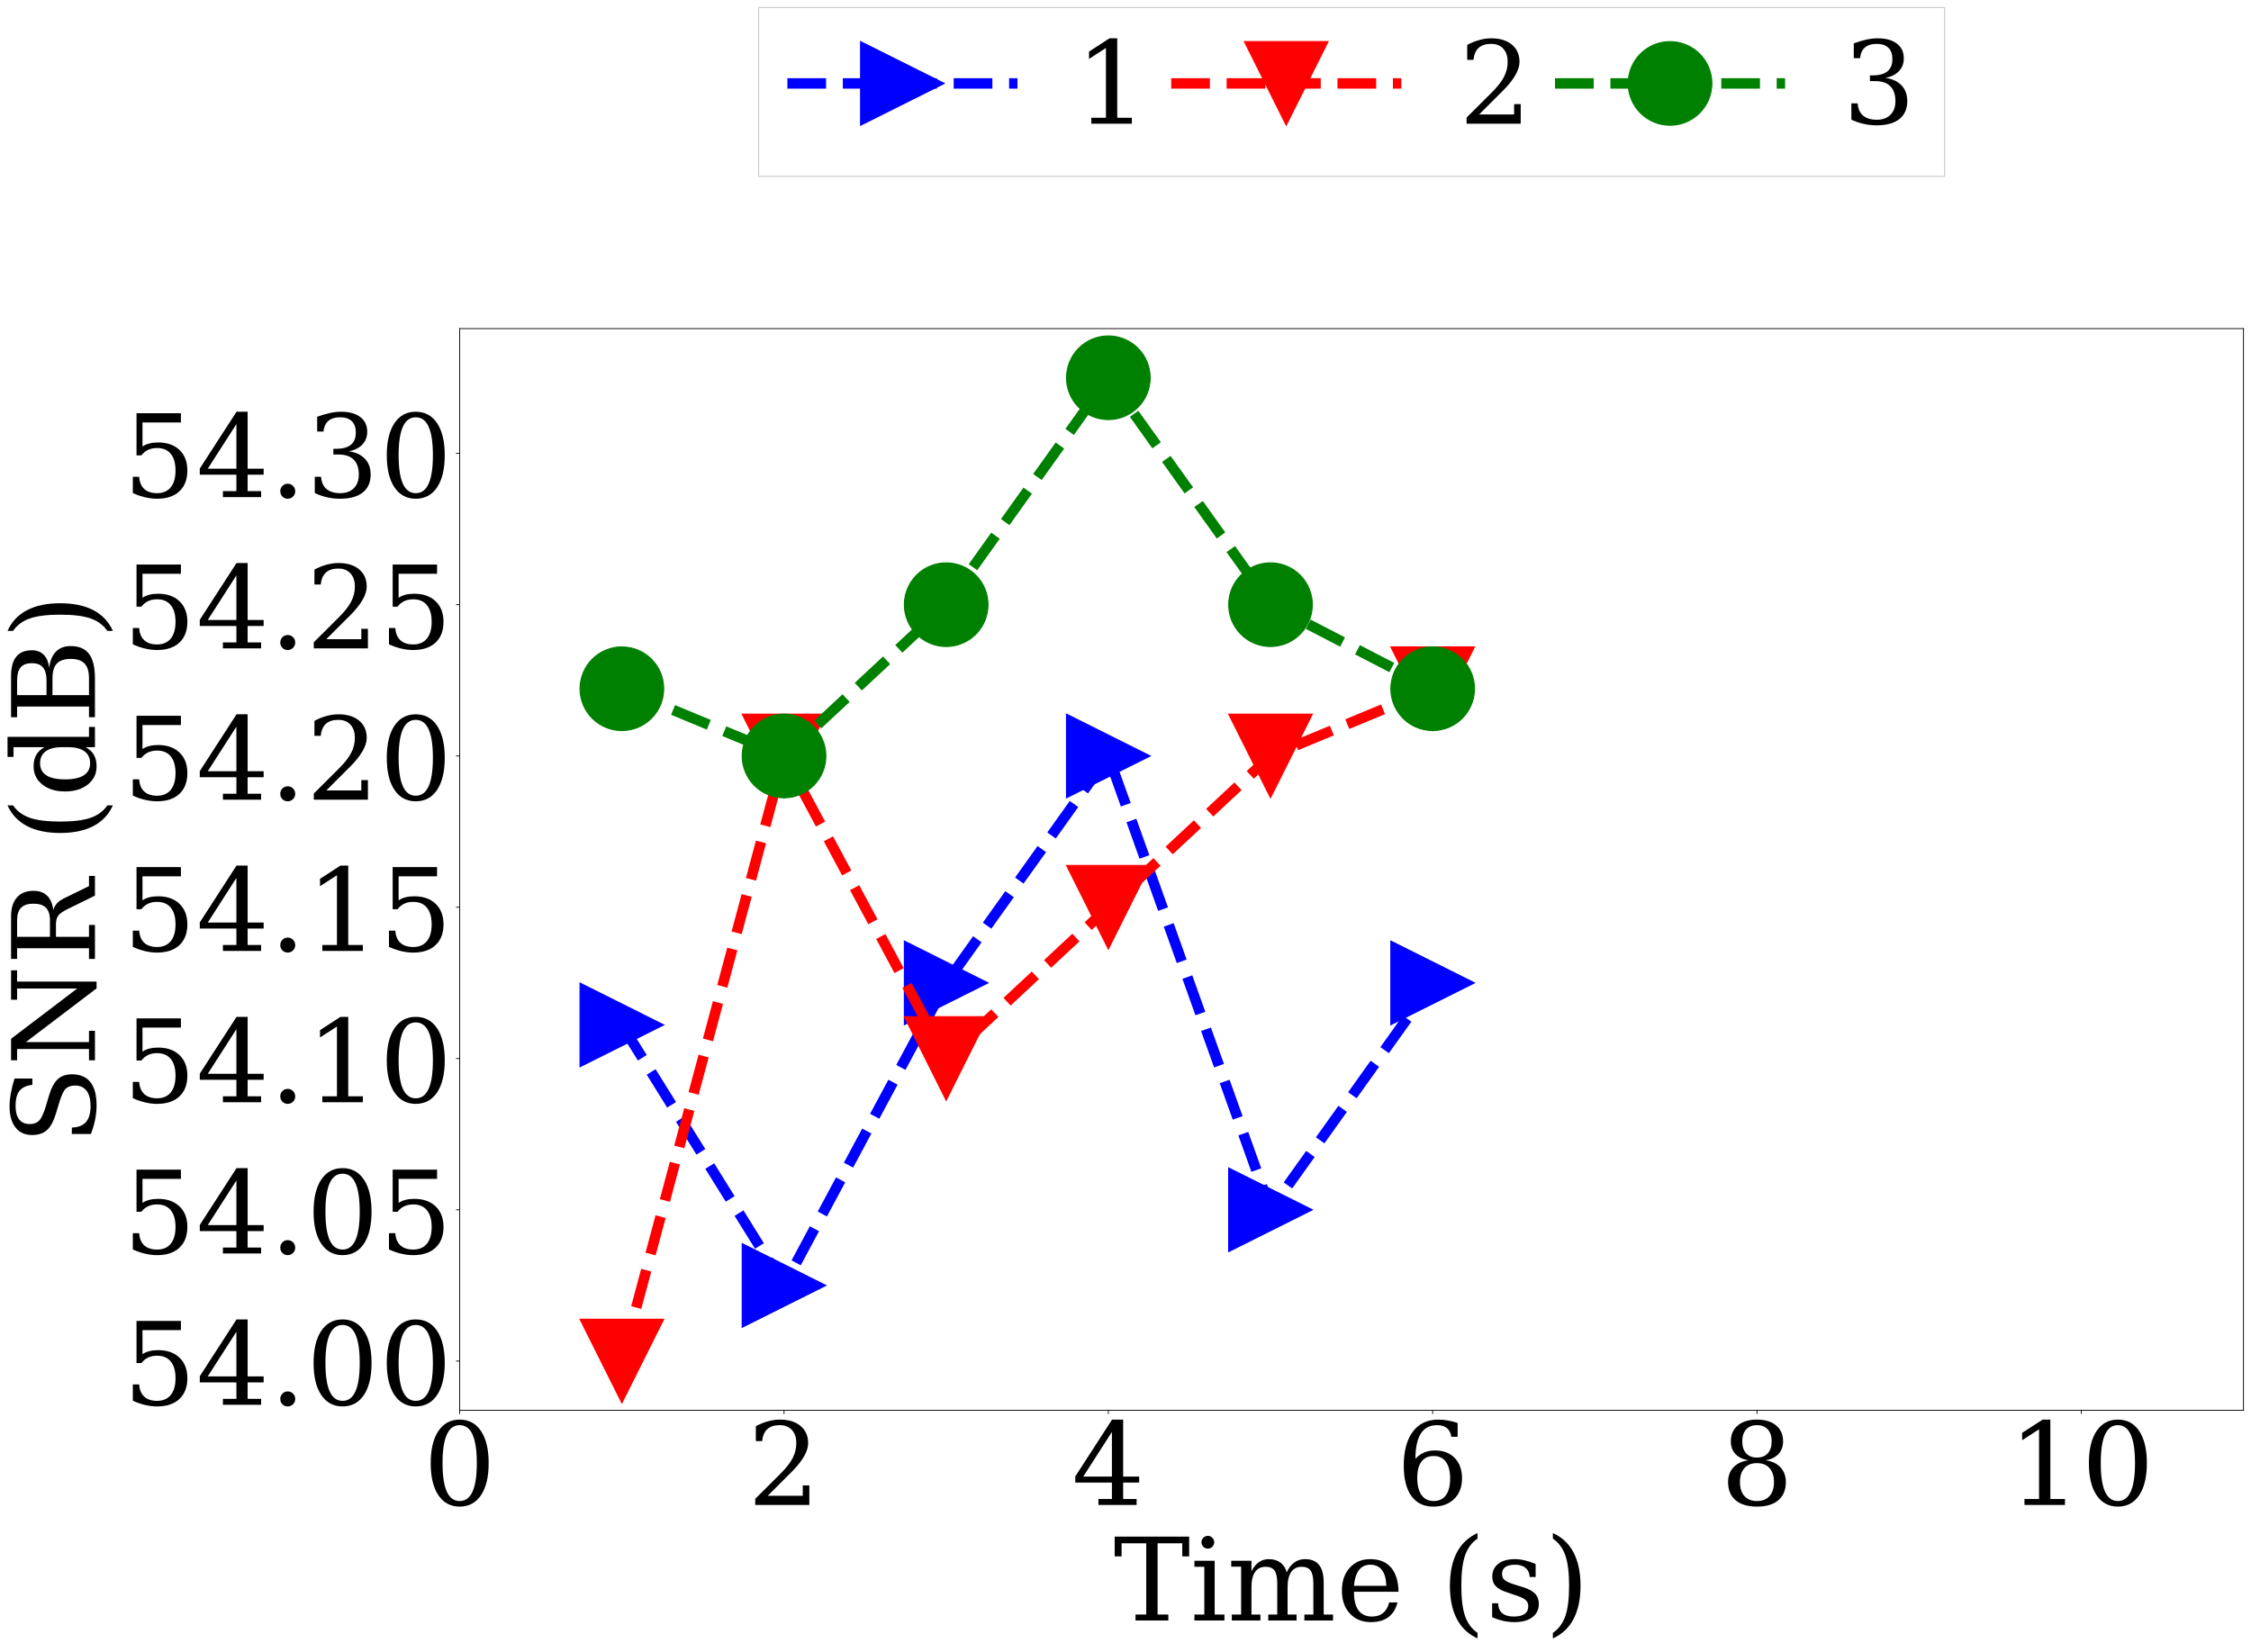
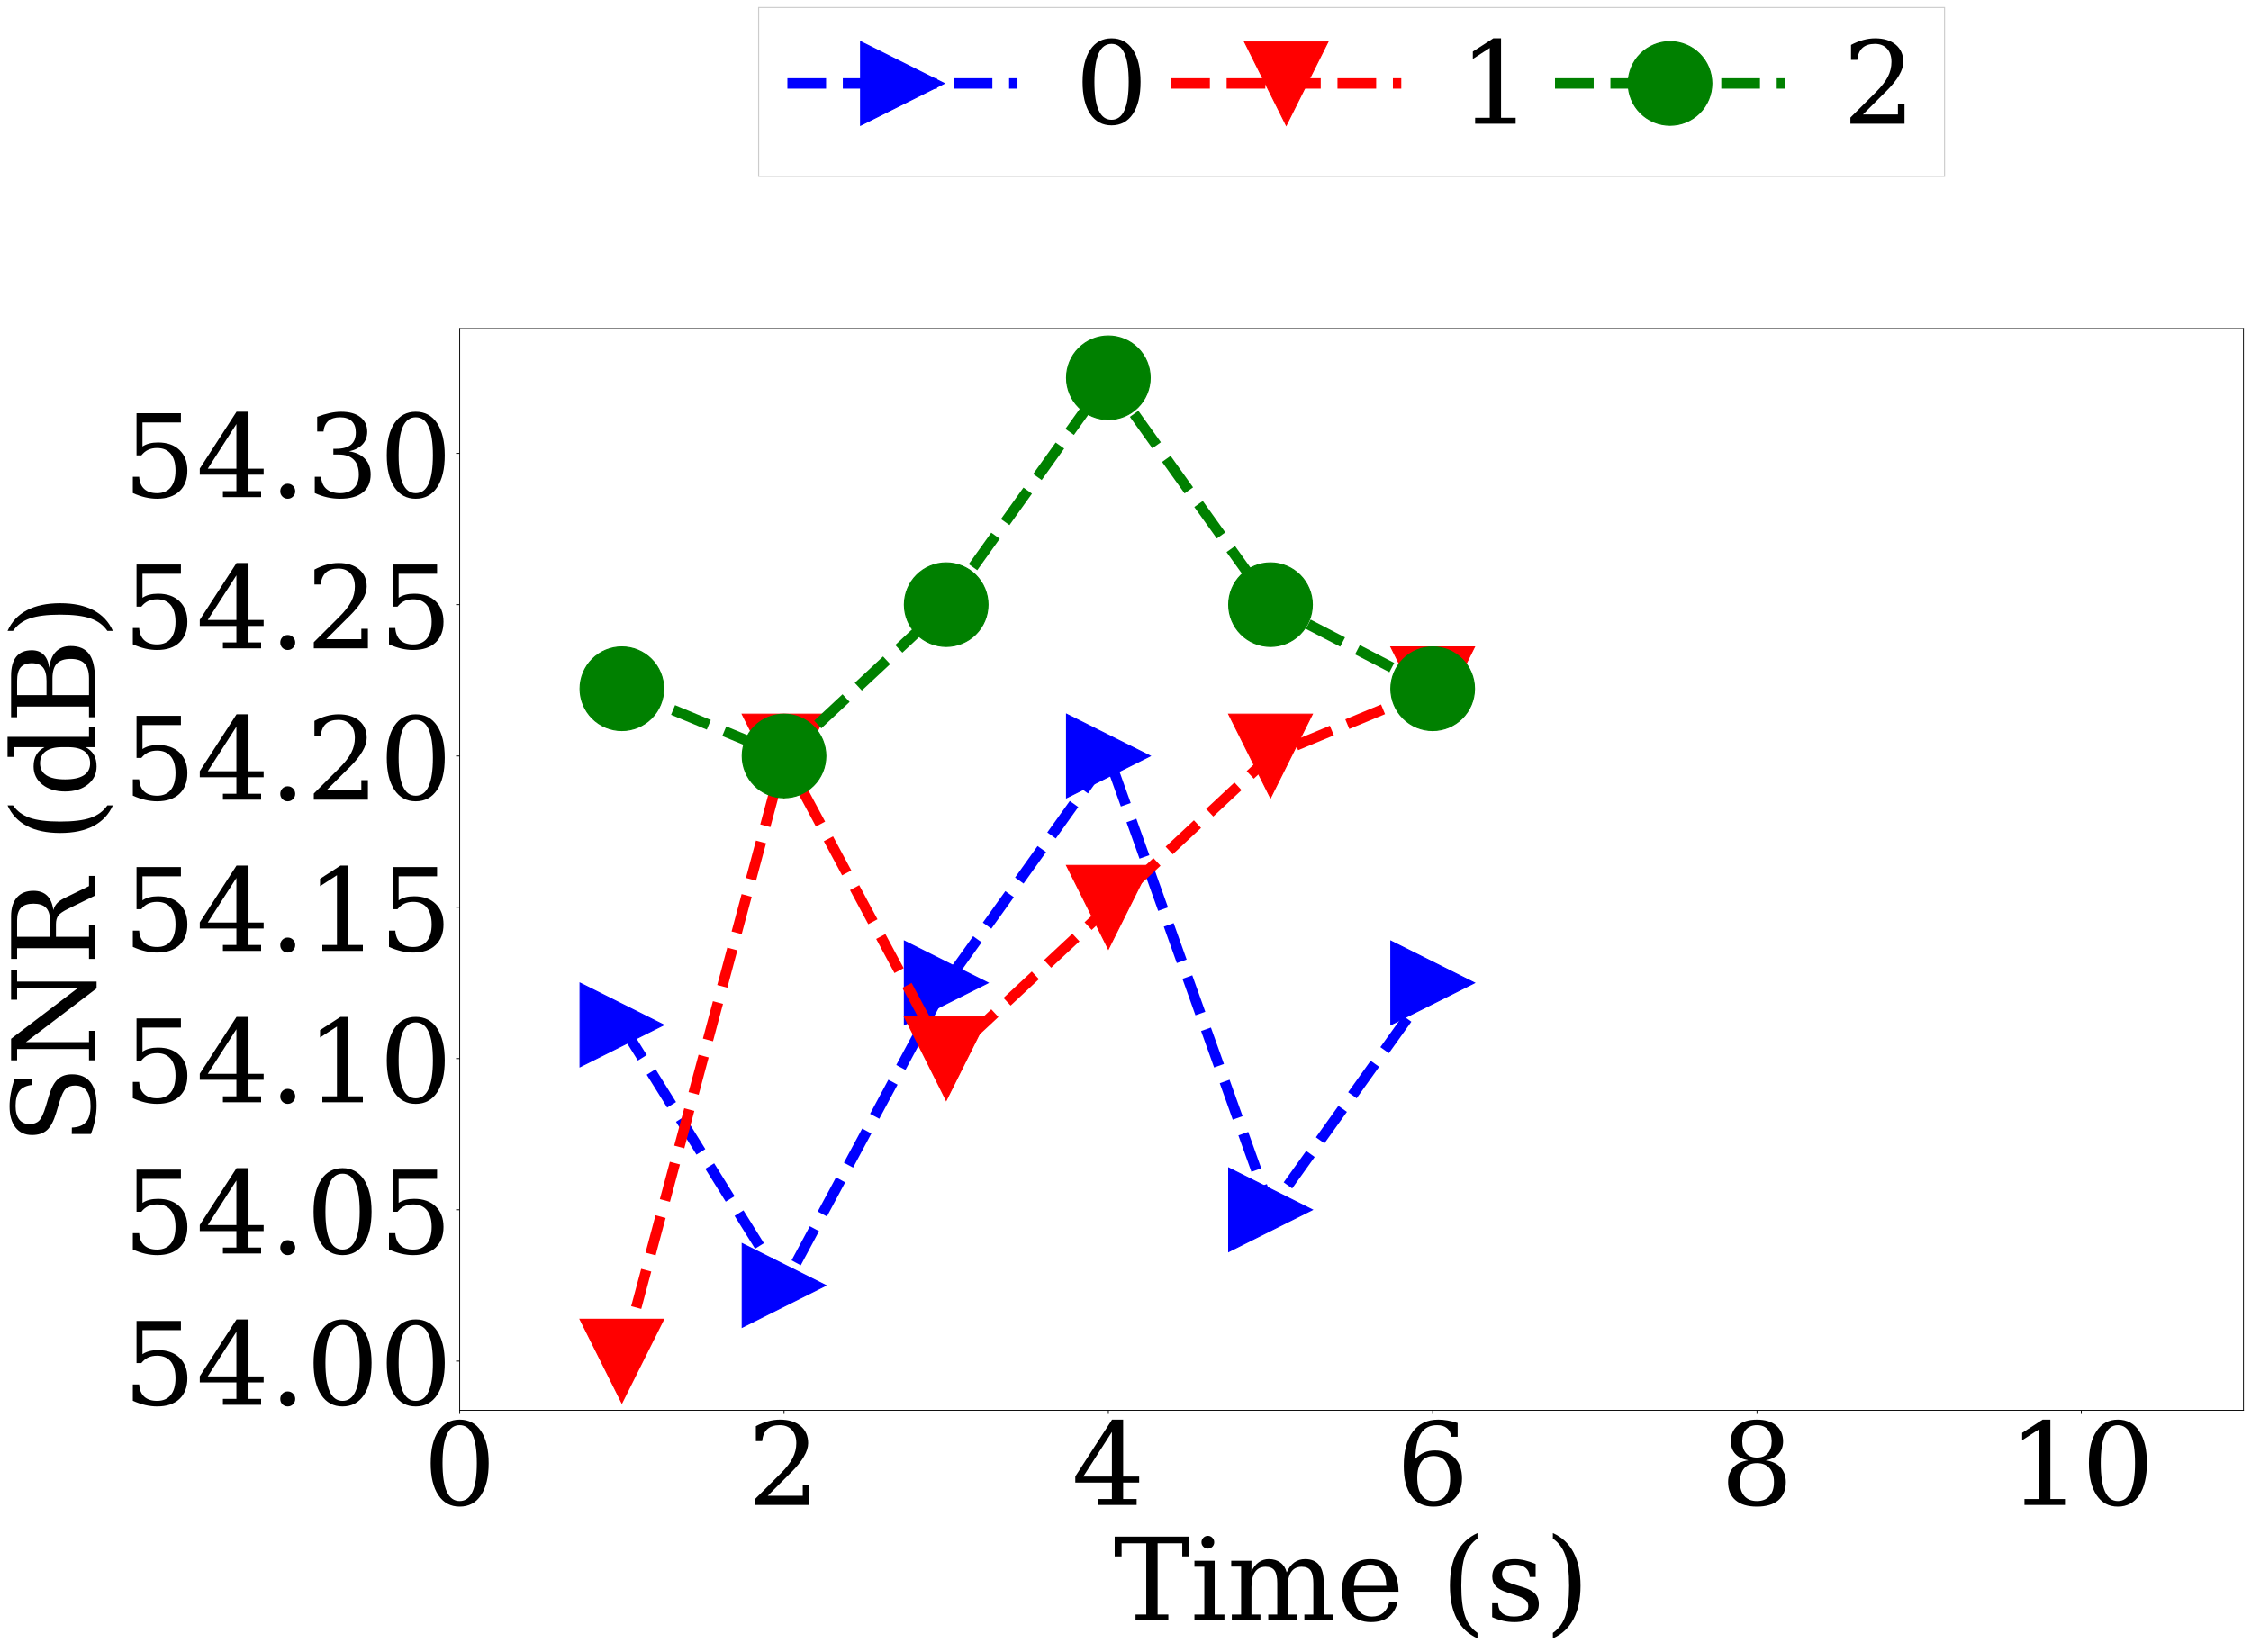
<svg xmlns="http://www.w3.org/2000/svg" xmlns:xlink="http://www.w3.org/1999/xlink" width="2152.384pt" height="1579.779pt" viewBox="0 0 2152.384 1579.779" version="1.1">
  <defs>
    <style type="text/css">*{stroke-linejoin: round; stroke-linecap: butt}</style>
  </defs>
  <g id="figure_1">
    <g id="patch_1">
      <path d="M 0 1579.779  L 2152.384 1579.779  L 2152.384 0  L 0 0  z " style="fill: #ffffff; stroke: #ffffff; stroke-linejoin: miter" />
    </g>
    <g id="axes_1">
      <g id="patch_2">
        <path d="M 439.569 1348.66  L 2145.184 1348.66  L 2145.184 314.245  L 439.569 314.245  z " style="fill: #ffffff" />
      </g>
      <g id="matplotlib.axis_1">
        <g id="xtick_1">
          <g id="line2d_1">
            <defs>
-               <path id="m18135ebdc6" d="M 0 0  L 0 3.5  " style="stroke: #000000; stroke-width: 0.8" />
+               <path id="m235d13e9a8" d="M 0 0  L 0 3.5  " style="stroke: #000000; stroke-width: 0.8" />
            </defs>
            <g>
-               <use xlink:href="#m18135ebdc6" x="439.569" y="1348.66" style="stroke: #000000; stroke-width: 0.8" />
+               <use xlink:href="#m235d13e9a8" x="439.569" y="1348.66" style="stroke: #000000; stroke-width: 0.8" />
            </g>
          </g>
          <g id="text_1">
            <g transform="translate(404.575 1439.243) scale(1.1 -1.1)">
              <defs>
                <path id="DejaVuSerif-30" d="M 2034 219  Q 2513 219 2750 744  Q 2988 1269 2988 2328  Q 2988 3391 2750 3916  Q 2513 4441 2034 4441  Q 1556 4441 1318 3916  Q 1081 3391 1081 2328  Q 1081 1269 1318 744  Q 1556 219 2034 219  z M 2034 -91  Q 1275 -91 848 546  Q 422 1184 422 2328  Q 422 3475 848 4112  Q 1275 4750 2034 4750  Q 2797 4750 3222 4112  Q 3647 3475 3647 2328  Q 3647 1184 3222 546  Q 2797 -91 2034 -91  z " transform="scale(0.015625)" />
              </defs>
              <use xlink:href="#DejaVuSerif-30" />
            </g>
          </g>
        </g>
        <g id="xtick_2">
          <g id="line2d_2">
            <g>
-               <use xlink:href="#m18135ebdc6" x="749.681" y="1348.66" style="stroke: #000000; stroke-width: 0.8" />
+               <use xlink:href="#m235d13e9a8" x="749.681" y="1348.66" style="stroke: #000000; stroke-width: 0.8" />
            </g>
          </g>
          <g id="text_2">
            <g transform="translate(714.6868 1439.243) scale(1.1 -1.1)">
              <defs>
                <path id="DejaVuSerif-32" d="M 819 3553  L 469 3553  L 469 4384  Q 803 4563 1142 4656  Q 1481 4750 1806 4750  Q 2534 4750 2956 4397  Q 3378 4044 3378 3438  Q 3378 2753 2422 1800  Q 2347 1728 2309 1691  L 1131 513  L 3078 513  L 3078 1088  L 3444 1088  L 3444 0  L 434 0  L 434 341  L 1850 1753  Q 2319 2222 2519 2614  Q 2719 3006 2719 3438  Q 2719 3909 2473 4175  Q 2228 4441 1797 4441  Q 1350 4441 1106 4219  Q 863 3997 819 3553  z " transform="scale(0.015625)" />
              </defs>
              <use xlink:href="#DejaVuSerif-32" />
            </g>
          </g>
        </g>
        <g id="xtick_3">
          <g id="line2d_3">
            <g>
-               <use xlink:href="#m18135ebdc6" x="1059.792" y="1348.66" style="stroke: #000000; stroke-width: 0.8" />
+               <use xlink:href="#m235d13e9a8" x="1059.792" y="1348.66" style="stroke: #000000; stroke-width: 0.8" />
            </g>
          </g>
          <g id="text_3">
            <g transform="translate(1024.799 1439.243) scale(1.1 -1.1)">
              <defs>
                <path id="DejaVuSerif-34" d="M 2234 1581  L 2234 4063  L 641 1581  L 2234 1581  z M 3609 0  L 1484 0  L 1484 331  L 2234 331  L 2234 1247  L 197 1247  L 197 1588  L 2241 4750  L 2859 4750  L 2859 1581  L 3750 1581  L 3750 1247  L 2859 1247  L 2859 331  L 3609 331  L 3609 0  z " transform="scale(0.015625)" />
              </defs>
              <use xlink:href="#DejaVuSerif-34" />
            </g>
          </g>
        </g>
        <g id="xtick_4">
          <g id="line2d_4">
            <g>
-               <use xlink:href="#m18135ebdc6" x="1369.904" y="1348.66" style="stroke: #000000; stroke-width: 0.8" />
+               <use xlink:href="#m235d13e9a8" x="1369.904" y="1348.66" style="stroke: #000000; stroke-width: 0.8" />
            </g>
          </g>
          <g id="text_4">
            <g transform="translate(1334.91 1439.243) scale(1.1 -1.1)">
              <defs>
                <path id="DejaVuSerif-36" d="M 2094 219  Q 2534 219 2771 542  Q 3009 866 3009 1472  Q 3009 2078 2771 2401  Q 2534 2725 2094 2725  Q 1647 2725 1412 2412  Q 1178 2100 1178 1509  Q 1178 888 1415 553  Q 1653 219 2094 219  z M 1075 2569  Q 1288 2803 1556 2918  Q 1825 3034 2163 3034  Q 2859 3034 3264 2615  Q 3669 2197 3669 1472  Q 3669 763 3233 336  Q 2797 -91 2069 -91  Q 1278 -91 853 498  Q 428 1088 428 2181  Q 428 3406 931 4078  Q 1434 4750 2350 4750  Q 2597 4750 2869 4703  Q 3141 4656 3425 4563  L 3425 3794  L 3072 3794  Q 3034 4109 2831 4275  Q 2628 4441 2284 4441  Q 1678 4441 1381 3981  Q 1084 3522 1075 2569  z " transform="scale(0.015625)" />
              </defs>
              <use xlink:href="#DejaVuSerif-36" />
            </g>
          </g>
        </g>
        <g id="xtick_5">
          <g id="line2d_5">
            <g>
-               <use xlink:href="#m18135ebdc6" x="1680.016" y="1348.66" style="stroke: #000000; stroke-width: 0.8" />
+               <use xlink:href="#m235d13e9a8" x="1680.016" y="1348.66" style="stroke: #000000; stroke-width: 0.8" />
            </g>
          </g>
          <g id="text_5">
            <g transform="translate(1645.022 1439.243) scale(1.1 -1.1)">
              <defs>
                <path id="DejaVuSerif-38" d="M 2981 1275  Q 2981 1775 2732 2051  Q 2484 2328 2034 2328  Q 1584 2328 1336 2051  Q 1088 1775 1088 1275  Q 1088 772 1336 495  Q 1584 219 2034 219  Q 2484 219 2732 495  Q 2981 772 2981 1275  z M 2853 3541  Q 2853 3966 2637 4203  Q 2422 4441 2034 4441  Q 1650 4441 1433 4203  Q 1216 3966 1216 3541  Q 1216 3113 1433 2875  Q 1650 2638 2034 2638  Q 2422 2638 2637 2875  Q 2853 3113 2853 3541  z M 2516 2484  Q 3047 2413 3344 2092  Q 3641 1772 3641 1275  Q 3641 619 3225 264  Q 2809 -91 2034 -91  Q 1263 -91 845 264  Q 428 619 428 1275  Q 428 1772 725 2092  Q 1022 2413 1556 2484  Q 1084 2569 832 2842  Q 581 3116 581 3541  Q 581 4103 968 4426  Q 1356 4750 2034 4750  Q 2713 4750 3100 4426  Q 3488 4103 3488 3541  Q 3488 3116 3236 2842  Q 2984 2569 2516 2484  z " transform="scale(0.015625)" />
              </defs>
              <use xlink:href="#DejaVuSerif-38" />
            </g>
          </g>
        </g>
        <g id="xtick_6">
          <g id="line2d_6">
            <g>
-               <use xlink:href="#m18135ebdc6" x="1990.128" y="1348.66" style="stroke: #000000; stroke-width: 0.8" />
+               <use xlink:href="#m235d13e9a8" x="1990.128" y="1348.66" style="stroke: #000000; stroke-width: 0.8" />
            </g>
          </g>
          <g id="text_6">
            <g transform="translate(1920.14 1439.243) scale(1.1 -1.1)">
              <defs>
                <path id="DejaVuSerif-31" d="M 909 0  L 909 331  L 1722 331  L 1722 4213  L 781 3603  L 781 4013  L 1919 4750  L 2350 4750  L 2350 331  L 3163 331  L 3163 0  L 909 0  z " transform="scale(0.015625)" />
              </defs>
              <use xlink:href="#DejaVuSerif-31" />
              <use xlink:href="#DejaVuSerif-30" x="63.623" />
            </g>
          </g>
        </g>
        <g id="text_7">
          <g transform="translate(1064.771 1549.703) scale(1.1 -1.1)">
            <defs>
              <path id="DejaVuSerif-54" d="M 1222 0  L 1222 331  L 1819 331  L 1819 4294  L 447 4294  L 447 3566  L 63 3566  L 63 4666  L 4206 4666  L 4206 3566  L 3822 3566  L 3822 4294  L 2450 4294  L 2450 331  L 3047 331  L 3047 0  L 1222 0  z " transform="scale(0.015625)" />
              <path id="DejaVuSerif-69" d="M 622 4353  Q 622 4497 726 4603  Q 831 4709 978 4709  Q 1122 4709 1226 4603  Q 1331 4497 1331 4353  Q 1331 4206 1228 4103  Q 1125 4000 978 4000  Q 831 4000 726 4103  Q 622 4206 622 4353  z M 1356 331  L 1900 331  L 1900 0  L 231 0  L 231 331  L 781 331  L 781 2988  L 231 2988  L 231 3322  L 1356 3322  L 1356 331  z " transform="scale(0.015625)" />
              <path id="DejaVuSerif-6d" d="M 3316 2675  Q 3481 3041 3739 3227  Q 3997 3413 4341 3413  Q 4863 3413 5119 3089  Q 5375 2766 5375 2113  L 5375 331  L 5894 331  L 5894 0  L 4300 0  L 4300 331  L 4800 331  L 4800 2047  Q 4800 2556 4650 2772  Q 4500 2988 4153 2988  Q 3769 2988 3567 2697  Q 3366 2406 3366 1850  L 3366 331  L 3866 331  L 3866 0  L 2291 0  L 2291 331  L 2791 331  L 2791 2069  Q 2791 2566 2641 2777  Q 2491 2988 2144 2988  Q 1759 2988 1557 2697  Q 1356 2406 1356 1850  L 1356 331  L 1856 331  L 1856 0  L 263 0  L 263 331  L 781 331  L 781 2994  L 231 2994  L 231 3322  L 1356 3322  L 1356 2731  Q 1516 3063 1762 3238  Q 2009 3413 2322 3413  Q 2709 3413 2968 3220  Q 3228 3028 3316 2675  z " transform="scale(0.015625)" />
              <path id="DejaVuSerif-65" d="M 3469 1600  L 991 1600  L 991 1575  Q 991 903 1244 561  Q 1497 219 1991 219  Q 2369 219 2611 417  Q 2853 616 2950 1006  L 3413 1006  Q 3275 459 2904 184  Q 2534 -91 1931 -91  Q 1203 -91 761 389  Q 319 869 319 1663  Q 319 2450 753 2931  Q 1188 3413 1894 3413  Q 2647 3413 3050 2948  Q 3453 2484 3469 1600  z M 2791 1931  Q 2772 2513 2545 2808  Q 2319 3103 1894 3103  Q 1497 3103 1269 2806  Q 1041 2509 991 1931  L 2791 1931  z " transform="scale(0.015625)" />
              <path id="DejaVuSerif-20" transform="scale(0.015625)" />
              <path id="DejaVuSerif-28" d="M 2041 -997  Q 1281 -656 893 83  Q 506 822 506 1931  Q 506 3044 893 3783  Q 1281 4522 2041 4863  L 2041 4556  Q 1559 4225 1350 3623  Q 1141 3022 1141 1931  Q 1141 844 1350 242  Q 1559 -359 2041 -691  L 2041 -997  z " transform="scale(0.015625)" />
              <path id="DejaVuSerif-73" d="M 359 184  L 359 959  L 691 959  Q 703 588 923 403  Q 1144 219 1575 219  Q 1963 219 2166 364  Q 2369 509 2369 788  Q 2369 1006 2220 1140  Q 2072 1275 1594 1428  L 1178 1569  Q 750 1706 558 1912  Q 366 2119 366 2438  Q 366 2894 700 3153  Q 1034 3413 1625 3413  Q 1888 3413 2178 3344  Q 2469 3275 2778 3144  L 2778 2419  L 2447 2419  Q 2434 2741 2221 2922  Q 2009 3103 1644 3103  Q 1281 3103 1095 2975  Q 909 2847 909 2591  Q 909 2381 1050 2254  Q 1191 2128 1613 1997  L 2069 1856  Q 2541 1709 2748 1489  Q 2956 1269 2956 922  Q 2956 450 2595 179  Q 2234 -91 1600 -91  Q 1278 -91 972 -22  Q 666 47 359 184  z " transform="scale(0.015625)" />
              <path id="DejaVuSerif-29" d="M 453 -997  L 453 -691  Q 934 -359 1145 242  Q 1356 844 1356 1931  Q 1356 3022 1145 3623  Q 934 4225 453 4556  L 453 4863  Q 1216 4522 1603 3783  Q 1991 3044 1991 1931  Q 1991 822 1603 83  Q 1216 -656 453 -997  z " transform="scale(0.015625)" />
            </defs>
            <use xlink:href="#DejaVuSerif-54" />
            <use xlink:href="#DejaVuSerif-69" x="66.699" />
            <use xlink:href="#DejaVuSerif-6d" x="98.682" />
            <use xlink:href="#DejaVuSerif-65" x="193.506" />
            <use xlink:href="#DejaVuSerif-20" x="252.686" />
            <use xlink:href="#DejaVuSerif-28" x="284.473" />
            <use xlink:href="#DejaVuSerif-73" x="323.486" />
            <use xlink:href="#DejaVuSerif-29" x="374.805" />
          </g>
        </g>
      </g>
      <g id="matplotlib.axis_2">
        <g id="ytick_1">
          <g id="line2d_7">
            <defs>
-               <path id="mef64bc08e6" d="M 0 0  L -3.5 0  " style="stroke: #000000; stroke-width: 0.8" />
+               <path id="md82d45ac33" d="M 0 0  L -3.5 0  " style="stroke: #000000; stroke-width: 0.8" />
            </defs>
            <g>
-               <use xlink:href="#mef64bc08e6" x="439.569" y="1301.641" style="stroke: #000000; stroke-width: 0.8" />
+               <use xlink:href="#md82d45ac33" x="439.569" y="1301.641" style="stroke: #000000; stroke-width: 0.8" />
            </g>
          </g>
          <g id="text_8">
            <g transform="translate(117.6594 1343.433) scale(1.1 -1.1)">
              <defs>
                <path id="DejaVuSerif-35" d="M 3219 4666  L 3219 4153  L 1081 4153  L 1081 2816  Q 1244 2928 1461 2984  Q 1678 3041 1947 3041  Q 2703 3041 3140 2622  Q 3578 2203 3578 1478  Q 3578 738 3136 323  Q 2694 -91 1894 -91  Q 1572 -91 1234 -12  Q 897 66 544 225  L 544 1131  L 897 1131  Q 925 688 1179 453  Q 1434 219 1894 219  Q 2388 219 2653 544  Q 2919 869 2919 1478  Q 2919 2084 2655 2407  Q 2391 2731 1894 2731  Q 1613 2731 1398 2631  Q 1184 2531 1019 2322  L 750 2322  L 750 4666  L 3219 4666  z " transform="scale(0.015625)" />
                <path id="DejaVuSerif-2e" d="M 603 325  Q 603 500 722 622  Q 841 744 1019 744  Q 1191 744 1312 622  Q 1434 500 1434 325  Q 1434 153 1312 31  Q 1191 -91 1019 -91  Q 841 -91 722 29  Q 603 150 603 325  z " transform="scale(0.015625)" />
              </defs>
              <use xlink:href="#DejaVuSerif-35" />
              <use xlink:href="#DejaVuSerif-34" x="63.623" />
              <use xlink:href="#DejaVuSerif-2e" x="127.246" />
              <use xlink:href="#DejaVuSerif-30" x="159.033" />
              <use xlink:href="#DejaVuSerif-30" x="222.656" />
            </g>
          </g>
        </g>
        <g id="ytick_2">
          <g id="line2d_8">
            <g>
-               <use xlink:href="#mef64bc08e6" x="439.569" y="1156.968" style="stroke: #000000; stroke-width: 0.8" />
+               <use xlink:href="#md82d45ac33" x="439.569" y="1156.968" style="stroke: #000000; stroke-width: 0.8" />
            </g>
          </g>
          <g id="text_9">
            <g transform="translate(117.6594 1198.759) scale(1.1 -1.1)">
              <use xlink:href="#DejaVuSerif-35" />
              <use xlink:href="#DejaVuSerif-34" x="63.623" />
              <use xlink:href="#DejaVuSerif-2e" x="127.246" />
              <use xlink:href="#DejaVuSerif-30" x="159.033" />
              <use xlink:href="#DejaVuSerif-35" x="222.656" />
            </g>
          </g>
        </g>
        <g id="ytick_3">
          <g id="line2d_9">
            <g>
-               <use xlink:href="#mef64bc08e6" x="439.569" y="1012.295" style="stroke: #000000; stroke-width: 0.8" />
+               <use xlink:href="#md82d45ac33" x="439.569" y="1012.295" style="stroke: #000000; stroke-width: 0.8" />
            </g>
          </g>
          <g id="text_10">
            <g transform="translate(117.6594 1054.086) scale(1.1 -1.1)">
              <use xlink:href="#DejaVuSerif-35" />
              <use xlink:href="#DejaVuSerif-34" x="63.623" />
              <use xlink:href="#DejaVuSerif-2e" x="127.246" />
              <use xlink:href="#DejaVuSerif-31" x="159.033" />
              <use xlink:href="#DejaVuSerif-30" x="222.656" />
            </g>
          </g>
        </g>
        <g id="ytick_4">
          <g id="line2d_10">
            <g>
-               <use xlink:href="#mef64bc08e6" x="439.569" y="867.621" style="stroke: #000000; stroke-width: 0.8" />
+               <use xlink:href="#md82d45ac33" x="439.569" y="867.621" style="stroke: #000000; stroke-width: 0.8" />
            </g>
          </g>
          <g id="text_11">
            <g transform="translate(117.6594 909.4126) scale(1.1 -1.1)">
              <use xlink:href="#DejaVuSerif-35" />
              <use xlink:href="#DejaVuSerif-34" x="63.623" />
              <use xlink:href="#DejaVuSerif-2e" x="127.246" />
              <use xlink:href="#DejaVuSerif-31" x="159.033" />
              <use xlink:href="#DejaVuSerif-35" x="222.656" />
            </g>
          </g>
        </g>
        <g id="ytick_5">
          <g id="line2d_11">
            <g>
-               <use xlink:href="#mef64bc08e6" x="439.569" y="722.948" style="stroke: #000000; stroke-width: 0.8" />
+               <use xlink:href="#md82d45ac33" x="439.569" y="722.948" style="stroke: #000000; stroke-width: 0.8" />
            </g>
          </g>
          <g id="text_12">
            <g transform="translate(117.6594 764.7391) scale(1.1 -1.1)">
              <use xlink:href="#DejaVuSerif-35" />
              <use xlink:href="#DejaVuSerif-34" x="63.623" />
              <use xlink:href="#DejaVuSerif-2e" x="127.246" />
              <use xlink:href="#DejaVuSerif-32" x="159.033" />
              <use xlink:href="#DejaVuSerif-30" x="222.656" />
            </g>
          </g>
        </g>
        <g id="ytick_6">
          <g id="line2d_12">
            <g>
-               <use xlink:href="#mef64bc08e6" x="439.569" y="578.274" style="stroke: #000000; stroke-width: 0.8" />
+               <use xlink:href="#md82d45ac33" x="439.569" y="578.274" style="stroke: #000000; stroke-width: 0.8" />
            </g>
          </g>
          <g id="text_13">
            <g transform="translate(117.6594 620.0657) scale(1.1 -1.1)">
              <use xlink:href="#DejaVuSerif-35" />
              <use xlink:href="#DejaVuSerif-34" x="63.623" />
              <use xlink:href="#DejaVuSerif-2e" x="127.246" />
              <use xlink:href="#DejaVuSerif-32" x="159.033" />
              <use xlink:href="#DejaVuSerif-35" x="222.656" />
            </g>
          </g>
        </g>
        <g id="ytick_7">
          <g id="line2d_13">
            <g>
-               <use xlink:href="#mef64bc08e6" x="439.569" y="433.601" style="stroke: #000000; stroke-width: 0.8" />
+               <use xlink:href="#md82d45ac33" x="439.569" y="433.601" style="stroke: #000000; stroke-width: 0.8" />
            </g>
          </g>
          <g id="text_14">
            <g transform="translate(117.6594 475.3923) scale(1.1 -1.1)">
              <defs>
                <path id="DejaVuSerif-33" d="M 622 4469  Q 988 4606 1323 4678  Q 1659 4750 1953 4750  Q 2638 4750 3022 4454  Q 3406 4159 3406 3634  Q 3406 3213 3140 2930  Q 2875 2647 2388 2547  Q 2963 2466 3280 2130  Q 3597 1794 3597 1259  Q 3597 606 3158 257  Q 2719 -91 1894 -91  Q 1528 -91 1179 -12  Q 831 66 488 225  L 488 1131  L 838 1131  Q 869 681 1141 450  Q 1413 219 1906 219  Q 2384 219 2661 495  Q 2938 772 2938 1253  Q 2938 1803 2653 2086  Q 2369 2369 1819 2369  L 1522 2369  L 1522 2688  L 1678 2688  Q 2225 2688 2498 2914  Q 2772 3141 2772 3597  Q 2772 4006 2547 4223  Q 2322 4441 1900 4441  Q 1478 4441 1245 4241  Q 1013 4041 972 3647  L 622 3647  L 622 4469  z " transform="scale(0.015625)" />
              </defs>
              <use xlink:href="#DejaVuSerif-35" />
              <use xlink:href="#DejaVuSerif-34" x="63.623" />
              <use xlink:href="#DejaVuSerif-2e" x="127.246" />
              <use xlink:href="#DejaVuSerif-33" x="159.033" />
              <use xlink:href="#DejaVuSerif-30" x="222.656" />
            </g>
          </g>
        </g>
        <g id="text_15">
          <g transform="translate(90.78281 1094.688) rotate(-90) scale(1.1 -1.1)">
            <defs>
              <path id="DejaVuSerif-53" d="M 594 225  L 594 1288  L 953 1284  Q 969 753 1261 498  Q 1553 244 2150 244  Q 2706 244 2998 464  Q 3291 684 3291 1106  Q 3291 1444 3114 1625  Q 2938 1806 2369 1978  L 1753 2163  Q 1084 2366 811 2669  Q 538 2972 538 3500  Q 538 4094 959 4422  Q 1381 4750 2144 4750  Q 2469 4750 2856 4679  Q 3244 4609 3681 4475  L 3681 3481  L 3328 3481  Q 3275 3975 2998 4195  Q 2722 4416 2156 4416  Q 1663 4416 1405 4214  Q 1147 4013 1147 3628  Q 1147 3294 1340 3103  Q 1534 2913 2163 2725  L 2741 2553  Q 3375 2363 3645 2067  Q 3916 1772 3916 1275  Q 3916 597 3481 253  Q 3047 -91 2188 -91  Q 1803 -91 1404 -12  Q 1006 66 594 225  z " transform="scale(0.015625)" />
              <path id="DejaVuSerif-4e" d="M 313 0  L 313 331  L 941 331  L 941 4331  L 313 4331  L 313 4666  L 1509 4666  L 4306 984  L 4306 4331  L 3681 4331  L 3681 4666  L 5319 4666  L 5319 4331  L 4691 4331  L 4691 -91  L 4313 -91  L 1325 3841  L 1325 331  L 1953 331  L 1953 0  L 313 0  z " transform="scale(0.015625)" />
              <path id="DejaVuSerif-52" d="M 3066 2316  Q 3284 2256 3442 2114  Q 3600 1972 3725 1716  L 4403 331  L 4972 331  L 4972 0  L 3872 0  L 3144 1484  Q 2934 1916 2759 2042  Q 2584 2169 2278 2169  L 1581 2169  L 1581 331  L 2241 331  L 2241 0  L 353 0  L 353 331  L 947 331  L 947 4331  L 353 4331  L 353 4666  L 2719 4666  Q 3400 4666 3770 4341  Q 4141 4016 4141 3419  Q 4141 2938 3870 2661  Q 3600 2384 3066 2316  z M 1581 2503  L 2503 2503  Q 2975 2503 3200 2726  Q 3425 2950 3425 3419  Q 3425 3888 3200 4109  Q 2975 4331 2503 4331  L 1581 4331  L 1581 2503  z " transform="scale(0.015625)" />
              <path id="DejaVuSerif-64" d="M 3359 331  L 3909 331  L 3909 0  L 2784 0  L 2784 519  Q 2616 206 2355 57  Q 2094 -91 1709 -91  Q 1097 -91 708 395  Q 319 881 319 1663  Q 319 2444 706 2928  Q 1094 3413 1709 3413  Q 2094 3413 2355 3264  Q 2616 3116 2784 2803  L 2784 4531  L 2241 4531  L 2241 4863  L 3359 4863  L 3359 331  z M 2784 1497  L 2784 1825  Q 2784 2422 2554 2737  Q 2325 3053 1888 3053  Q 1444 3053 1217 2703  Q 991 2353 991 1663  Q 991 975 1217 622  Q 1444 269 1888 269  Q 2325 269 2554 583  Q 2784 897 2784 1497  z " transform="scale(0.015625)" />
              <path id="DejaVuSerif-42" d="M 1581 331  L 2516 331  Q 3078 331 3337 575  Q 3597 819 3597 1350  Q 3597 1878 3339 2120  Q 3081 2363 2516 2363  L 1581 2363  L 1581 331  z M 1581 2694  L 2375 2694  Q 2888 2694 3123 2891  Q 3359 3088 3359 3513  Q 3359 3941 3123 4136  Q 2888 4331 2375 4331  L 1581 4331  L 1581 2694  z M 353 0  L 353 331  L 947 331  L 947 4331  L 353 4331  L 353 4666  L 2656 4666  Q 3363 4666 3720 4377  Q 4078 4088 4078 3513  Q 4078 3097 3829 2850  Q 3581 2603 3103 2547  Q 3697 2472 4005 2167  Q 4313 1863 4313 1350  Q 4313 656 3875 328  Q 3438 0 2509 0  L 353 0  z " transform="scale(0.015625)" />
            </defs>
            <use xlink:href="#DejaVuSerif-53" />
            <use xlink:href="#DejaVuSerif-4e" x="68.506" />
            <use xlink:href="#DejaVuSerif-52" x="156.006" />
            <use xlink:href="#DejaVuSerif-20" x="231.299" />
            <use xlink:href="#DejaVuSerif-28" x="263.086" />
            <use xlink:href="#DejaVuSerif-64" x="302.1" />
            <use xlink:href="#DejaVuSerif-42" x="366.113" />
            <use xlink:href="#DejaVuSerif-29" x="439.6" />
          </g>
        </g>
      </g>
      <g id="line2d_14">
-         <path d="M 594.625 980.145  L 749.681 1229.305  L 904.736 939.958  L 1059.792 722.948  L 1214.848 1156.968  L 1369.904 939.958  " clip-path="url(#p99f502e212)" style="fill: none; stroke-dasharray: 37,16; stroke-dashoffset: 0; stroke: #0000ff; stroke-width: 10" />
+         <path d="M 594.625 980.145  L 749.681 1229.305  L 904.736 939.958  L 1059.792 722.948  L 1214.848 1156.968  L 1369.904 939.958  " clip-path="url(#pc00c9cb377)" style="fill: none; stroke-dasharray: 37,16; stroke-dashoffset: 0; stroke: #0000ff; stroke-width: 10" />
        <defs>
-           <path id="m50b696c71a" d="M 40 0  L -40 -40  L -40 40  z " style="stroke: #0000ff; stroke-linejoin: miter" />
+           <path id="mc01013336a" d="M 40 0  L -40 -40  L -40 40  z " style="stroke: #0000ff; stroke-linejoin: miter" />
        </defs>
-         <g clip-path="url(#p99f502e212)">
-           <use xlink:href="#m50b696c71a" x="594.625" y="980.145" style="fill: #0000ff; stroke: #0000ff; stroke-linejoin: miter" />
-           <use xlink:href="#m50b696c71a" x="749.681" y="1229.305" style="fill: #0000ff; stroke: #0000ff; stroke-linejoin: miter" />
-           <use xlink:href="#m50b696c71a" x="904.736" y="939.958" style="fill: #0000ff; stroke: #0000ff; stroke-linejoin: miter" />
-           <use xlink:href="#m50b696c71a" x="1059.792" y="722.948" style="fill: #0000ff; stroke: #0000ff; stroke-linejoin: miter" />
-           <use xlink:href="#m50b696c71a" x="1214.848" y="1156.968" style="fill: #0000ff; stroke: #0000ff; stroke-linejoin: miter" />
-           <use xlink:href="#m50b696c71a" x="1369.904" y="939.958" style="fill: #0000ff; stroke: #0000ff; stroke-linejoin: miter" />
+         <g clip-path="url(#pc00c9cb377)">
+           <use xlink:href="#mc01013336a" x="594.625" y="980.145" style="fill: #0000ff; stroke: #0000ff; stroke-linejoin: miter" />
+           <use xlink:href="#mc01013336a" x="749.681" y="1229.305" style="fill: #0000ff; stroke: #0000ff; stroke-linejoin: miter" />
+           <use xlink:href="#mc01013336a" x="904.736" y="939.958" style="fill: #0000ff; stroke: #0000ff; stroke-linejoin: miter" />
+           <use xlink:href="#mc01013336a" x="1059.792" y="722.948" style="fill: #0000ff; stroke: #0000ff; stroke-linejoin: miter" />
+           <use xlink:href="#mc01013336a" x="1214.848" y="1156.968" style="fill: #0000ff; stroke: #0000ff; stroke-linejoin: miter" />
+           <use xlink:href="#mc01013336a" x="1369.904" y="939.958" style="fill: #0000ff; stroke: #0000ff; stroke-linejoin: miter" />
        </g>
      </g>
      <g id="line2d_15">
-         <path d="M 594.625 1301.641  L 749.681 722.948  L 904.736 1012.295  L 1059.792 867.621  L 1214.848 722.948  L 1369.904 658.648  " clip-path="url(#p99f502e212)" style="fill: none; stroke-dasharray: 37,16; stroke-dashoffset: 0; stroke: #ff0000; stroke-width: 10" />
+         <path d="M 594.625 1301.641  L 749.681 722.948  L 904.736 1012.295  L 1059.792 867.621  L 1214.848 722.948  L 1369.904 658.648  " clip-path="url(#pc00c9cb377)" style="fill: none; stroke-dasharray: 37,16; stroke-dashoffset: 0; stroke: #ff0000; stroke-width: 10" />
        <defs>
-           <path id="mdac9897a2c" d="M -0 40  L 40 -40  L -40 -40  z " style="stroke: #ff0000; stroke-linejoin: miter" />
+           <path id="m3cfeb26bc9" d="M -0 40  L 40 -40  L -40 -40  z " style="stroke: #ff0000; stroke-linejoin: miter" />
        </defs>
-         <g clip-path="url(#p99f502e212)">
-           <use xlink:href="#mdac9897a2c" x="594.625" y="1301.641" style="fill: #ff0000; stroke: #ff0000; stroke-linejoin: miter" />
-           <use xlink:href="#mdac9897a2c" x="749.681" y="722.948" style="fill: #ff0000; stroke: #ff0000; stroke-linejoin: miter" />
-           <use xlink:href="#mdac9897a2c" x="904.736" y="1012.295" style="fill: #ff0000; stroke: #ff0000; stroke-linejoin: miter" />
-           <use xlink:href="#mdac9897a2c" x="1059.792" y="867.621" style="fill: #ff0000; stroke: #ff0000; stroke-linejoin: miter" />
-           <use xlink:href="#mdac9897a2c" x="1214.848" y="722.948" style="fill: #ff0000; stroke: #ff0000; stroke-linejoin: miter" />
-           <use xlink:href="#mdac9897a2c" x="1369.904" y="658.648" style="fill: #ff0000; stroke: #ff0000; stroke-linejoin: miter" />
+         <g clip-path="url(#pc00c9cb377)">
+           <use xlink:href="#m3cfeb26bc9" x="594.625" y="1301.641" style="fill: #ff0000; stroke: #ff0000; stroke-linejoin: miter" />
+           <use xlink:href="#m3cfeb26bc9" x="749.681" y="722.948" style="fill: #ff0000; stroke: #ff0000; stroke-linejoin: miter" />
+           <use xlink:href="#m3cfeb26bc9" x="904.736" y="1012.295" style="fill: #ff0000; stroke: #ff0000; stroke-linejoin: miter" />
+           <use xlink:href="#m3cfeb26bc9" x="1059.792" y="867.621" style="fill: #ff0000; stroke: #ff0000; stroke-linejoin: miter" />
+           <use xlink:href="#m3cfeb26bc9" x="1214.848" y="722.948" style="fill: #ff0000; stroke: #ff0000; stroke-linejoin: miter" />
+           <use xlink:href="#m3cfeb26bc9" x="1369.904" y="658.648" style="fill: #ff0000; stroke: #ff0000; stroke-linejoin: miter" />
        </g>
      </g>
      <g id="line2d_16">
-         <path d="M 594.625 658.648  L 749.681 722.948  L 904.736 578.274  L 1059.792 361.264  L 1214.848 578.274  L 1369.904 658.648  " clip-path="url(#p99f502e212)" style="fill: none; stroke-dasharray: 37,16; stroke-dashoffset: 0; stroke: #008000; stroke-width: 10" />
+         <path d="M 594.625 658.648  L 749.681 722.948  L 904.736 578.274  L 1059.792 361.264  L 1214.848 578.274  L 1369.904 658.648  " clip-path="url(#pc00c9cb377)" style="fill: none; stroke-dasharray: 37,16; stroke-dashoffset: 0; stroke: #008000; stroke-width: 10" />
        <defs>
-           <path id="m68a2410f5d" d="M 0 40  C 10.608 40 20.783 35.785 28.284 28.284  C 35.785 20.783 40 10.608 40 0  C 40 -10.608 35.785 -20.783 28.284 -28.284  C 20.783 -35.785 10.608 -40 0 -40  C -10.608 -40 -20.783 -35.785 -28.284 -28.284  C -35.785 -20.783 -40 -10.608 -40 0  C -40 10.608 -35.785 20.783 -28.284 28.284  C -20.783 35.785 -10.608 40 0 40  z " style="stroke: #008000" />
+           <path id="me6848c5216" d="M 0 40  C 10.608 40 20.783 35.785 28.284 28.284  C 35.785 20.783 40 10.608 40 0  C 40 -10.608 35.785 -20.783 28.284 -28.284  C 20.783 -35.785 10.608 -40 0 -40  C -10.608 -40 -20.783 -35.785 -28.284 -28.284  C -35.785 -20.783 -40 -10.608 -40 0  C -40 10.608 -35.785 20.783 -28.284 28.284  C -20.783 35.785 -10.608 40 0 40  z " style="stroke: #008000" />
        </defs>
-         <g clip-path="url(#p99f502e212)">
-           <use xlink:href="#m68a2410f5d" x="594.625" y="658.648" style="fill: #008000; stroke: #008000" />
-           <use xlink:href="#m68a2410f5d" x="749.681" y="722.948" style="fill: #008000; stroke: #008000" />
-           <use xlink:href="#m68a2410f5d" x="904.736" y="578.274" style="fill: #008000; stroke: #008000" />
-           <use xlink:href="#m68a2410f5d" x="1059.792" y="361.264" style="fill: #008000; stroke: #008000" />
-           <use xlink:href="#m68a2410f5d" x="1214.848" y="578.274" style="fill: #008000; stroke: #008000" />
-           <use xlink:href="#m68a2410f5d" x="1369.904" y="658.648" style="fill: #008000; stroke: #008000" />
+         <g clip-path="url(#pc00c9cb377)">
+           <use xlink:href="#me6848c5216" x="594.625" y="658.648" style="fill: #008000; stroke: #008000" />
+           <use xlink:href="#me6848c5216" x="749.681" y="722.948" style="fill: #008000; stroke: #008000" />
+           <use xlink:href="#me6848c5216" x="904.736" y="578.274" style="fill: #008000; stroke: #008000" />
+           <use xlink:href="#me6848c5216" x="1059.792" y="361.264" style="fill: #008000; stroke: #008000" />
+           <use xlink:href="#me6848c5216" x="1214.848" y="578.274" style="fill: #008000; stroke: #008000" />
+           <use xlink:href="#me6848c5216" x="1369.904" y="658.648" style="fill: #008000; stroke: #008000" />
        </g>
      </g>
      <g id="patch_3">
        <path d="M 439.569 1348.66  L 439.569 314.245  " style="fill: none; stroke: #000000; stroke-width: 0.8; stroke-linejoin: miter; stroke-linecap: square" />
      </g>
      <g id="patch_4">
        <path d="M 2145.184 1348.66  L 2145.184 314.245  " style="fill: none; stroke: #000000; stroke-width: 0.8; stroke-linejoin: miter; stroke-linecap: square" />
      </g>
      <g id="patch_5">
        <path d="M 439.569 1348.66  L 2145.184 1348.66  " style="fill: none; stroke: #000000; stroke-width: 0.8; stroke-linejoin: miter; stroke-linecap: square" />
      </g>
      <g id="patch_6">
        <path d="M 439.569 314.245  L 2145.184 314.245  " style="fill: none; stroke: #000000; stroke-width: 0.8; stroke-linejoin: miter; stroke-linecap: square" />
      </g>
      <g id="legend_1">
        <g id="patch_7">
          <path d="M 725.395 168.659  L 1859.358 168.659  L 1859.358 7.2  L 725.395 7.2  z " style="fill: #ffffff; stroke: #cccccc; stroke-linejoin: miter" />
        </g>
        <g id="line2d_17">
          <path d="M 752.895 79.783  L 862.895 79.783  L 972.895 79.783  " style="fill: none; stroke-dasharray: 37,16; stroke-dashoffset: 0; stroke: #0000ff; stroke-width: 10" />
          <g>
-             <use xlink:href="#m50b696c71a" x="862.895" y="79.783" style="fill: #0000ff; stroke: #0000ff; stroke-linejoin: miter" />
+             <use xlink:href="#mc01013336a" x="862.895" y="79.783" style="fill: #0000ff; stroke: #0000ff; stroke-linejoin: miter" />
          </g>
        </g>
        <g id="text_16">
          <g transform="translate(1027.895 118.2828) scale(1.1 -1.1)">
-             <use xlink:href="#DejaVuSerif-31" />
+             <use xlink:href="#DejaVuSerif-30" />
          </g>
        </g>
        <g id="line2d_18">
          <path d="M 1119.882 79.783  L 1229.882 79.783  L 1339.882 79.783  " style="fill: none; stroke-dasharray: 37,16; stroke-dashoffset: 0; stroke: #ff0000; stroke-width: 10" />
          <g>
-             <use xlink:href="#mdac9897a2c" x="1229.882" y="79.783" style="fill: #ff0000; stroke: #ff0000; stroke-linejoin: miter" />
+             <use xlink:href="#m3cfeb26bc9" x="1229.882" y="79.783" style="fill: #ff0000; stroke: #ff0000; stroke-linejoin: miter" />
          </g>
        </g>
        <g id="text_17">
          <g transform="translate(1394.882 118.2828) scale(1.1 -1.1)">
-             <use xlink:href="#DejaVuSerif-32" />
+             <use xlink:href="#DejaVuSerif-31" />
          </g>
        </g>
        <g id="line2d_19">
          <path d="M 1486.87 79.783  L 1596.87 79.783  L 1706.87 79.783  " style="fill: none; stroke-dasharray: 37,16; stroke-dashoffset: 0; stroke: #008000; stroke-width: 10" />
          <g>
-             <use xlink:href="#m68a2410f5d" x="1596.87" y="79.783" style="fill: #008000; stroke: #008000" />
+             <use xlink:href="#me6848c5216" x="1596.87" y="79.783" style="fill: #008000; stroke: #008000" />
          </g>
        </g>
        <g id="text_18">
          <g transform="translate(1761.87 118.2828) scale(1.1 -1.1)">
-             <use xlink:href="#DejaVuSerif-33" />
+             <use xlink:href="#DejaVuSerif-32" />
          </g>
        </g>
      </g>
    </g>
  </g>
  <defs>
-     <clipPath id="p99f502e212">
+     <clipPath id="pc00c9cb377">
      <rect x="439.569" y="314.245" width="1705.615" height="1034.415" />
    </clipPath>
  </defs>
</svg>
